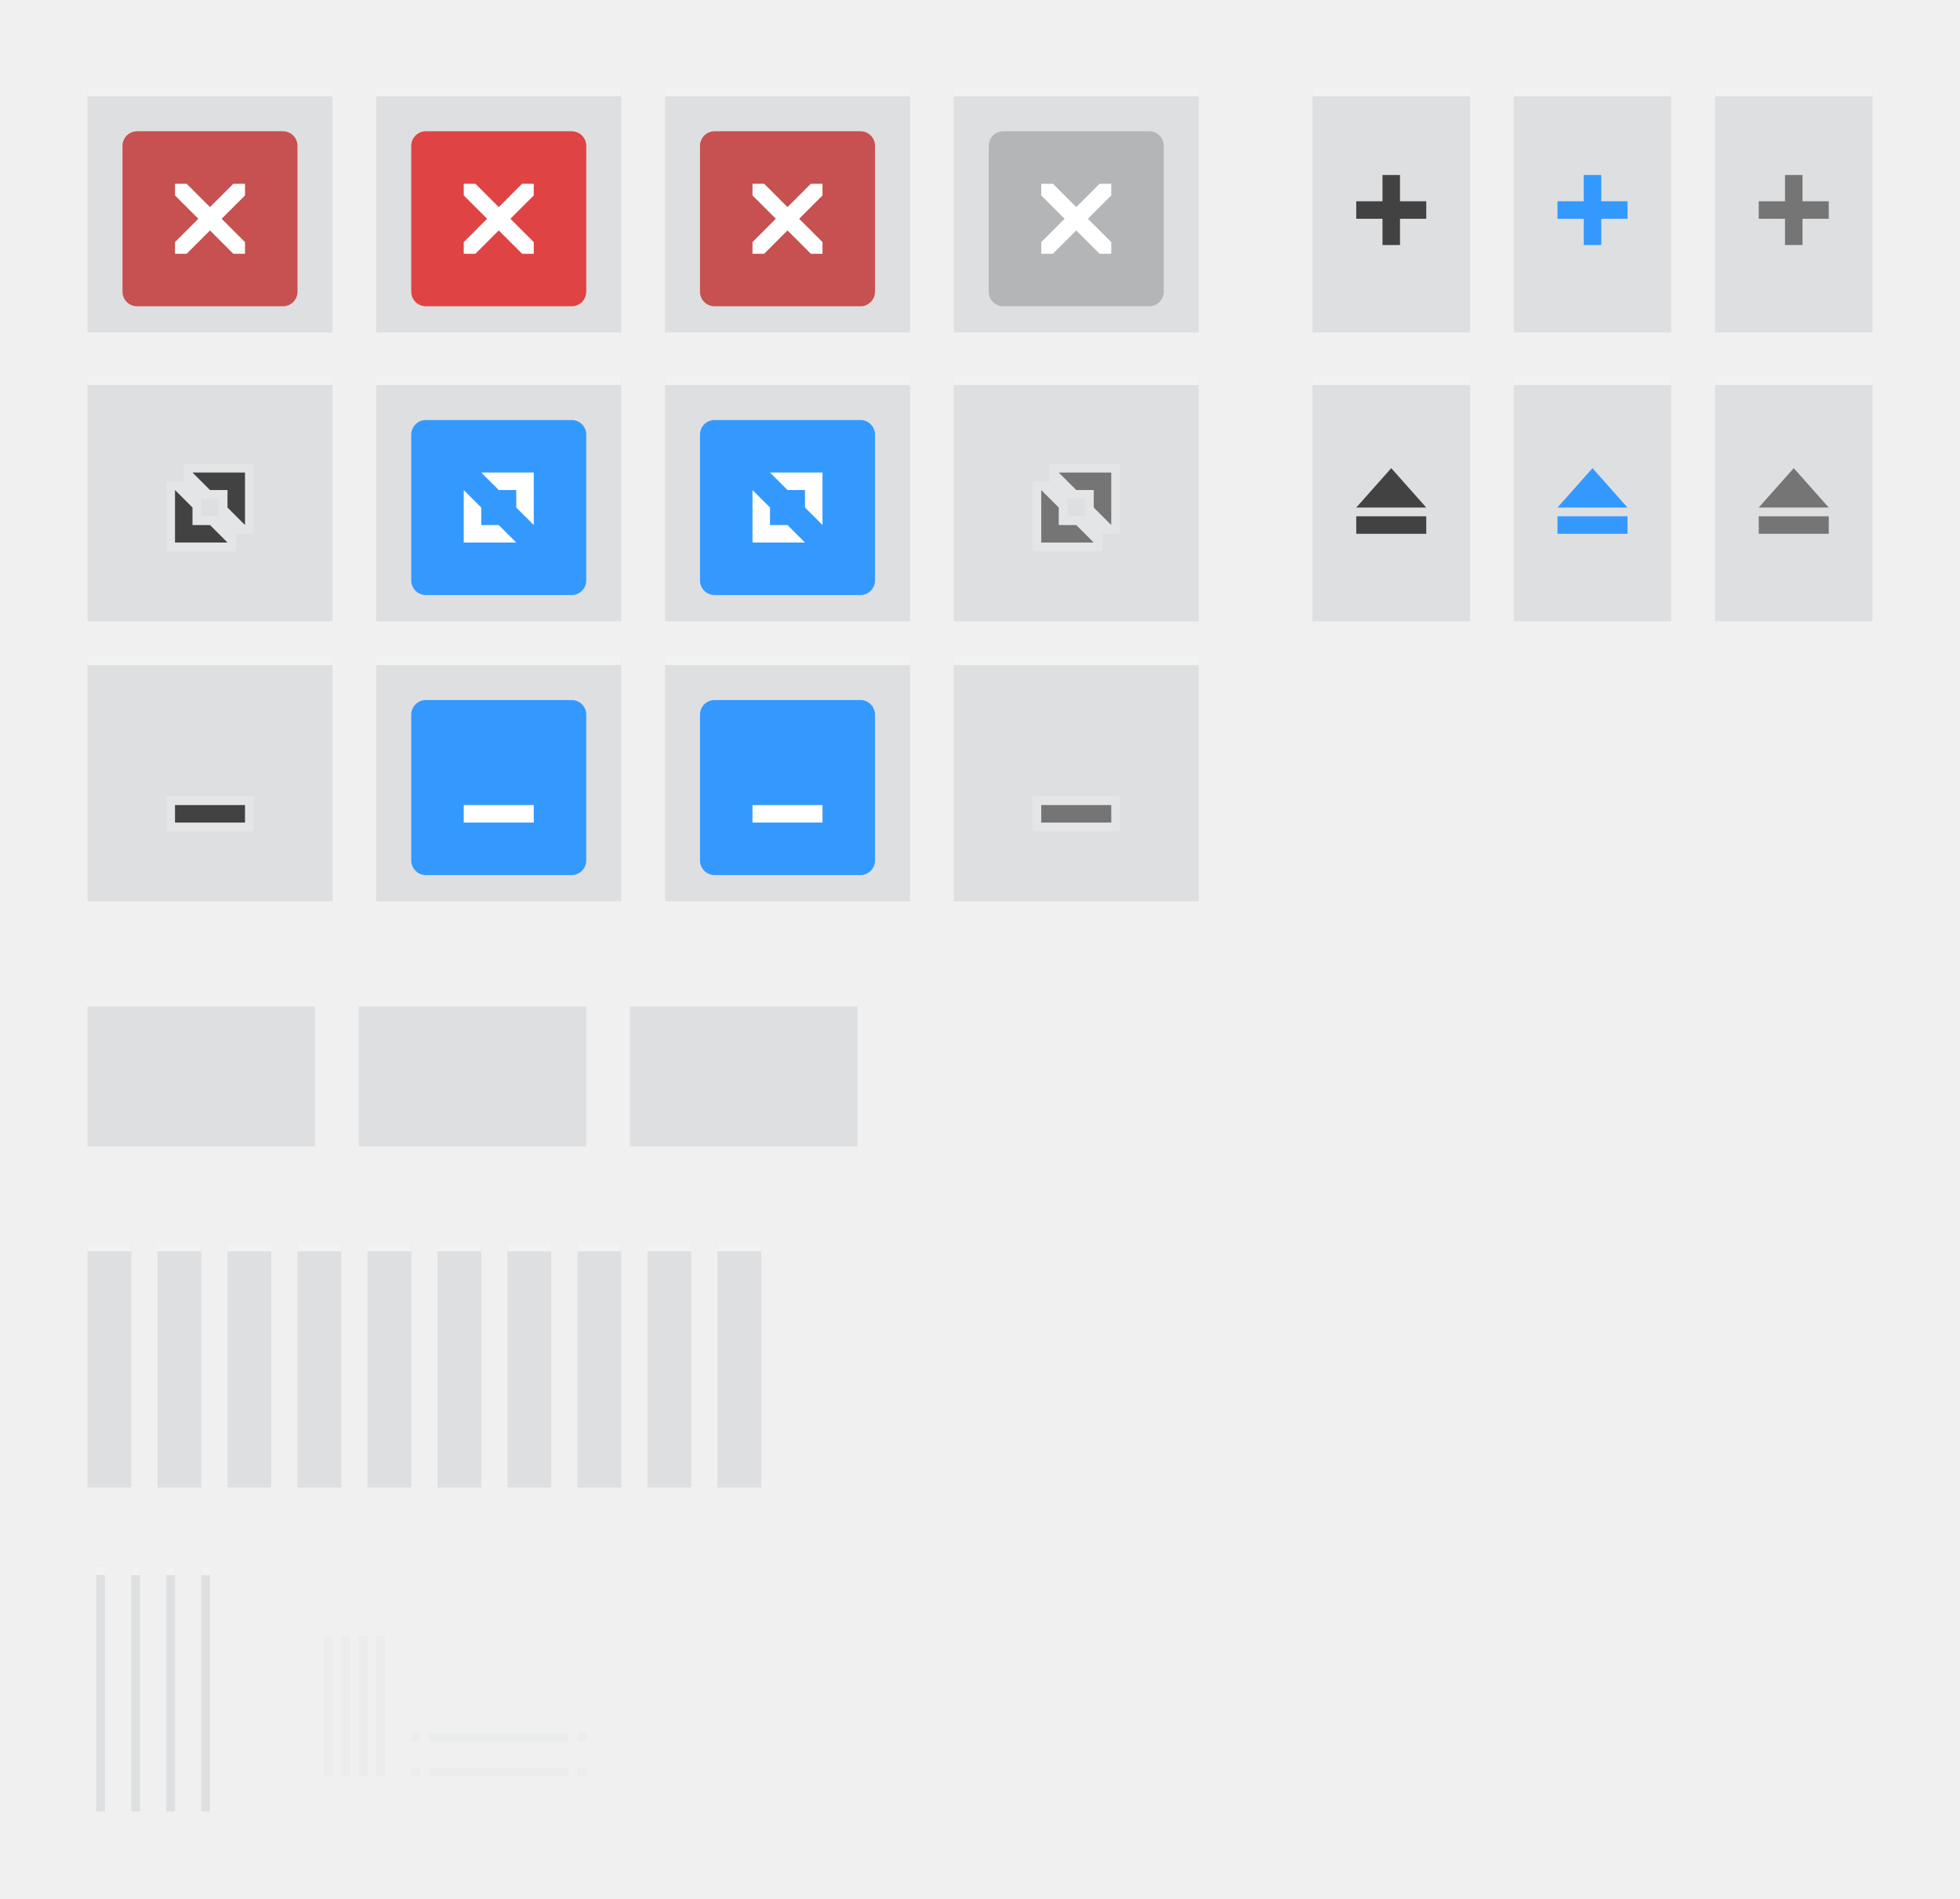
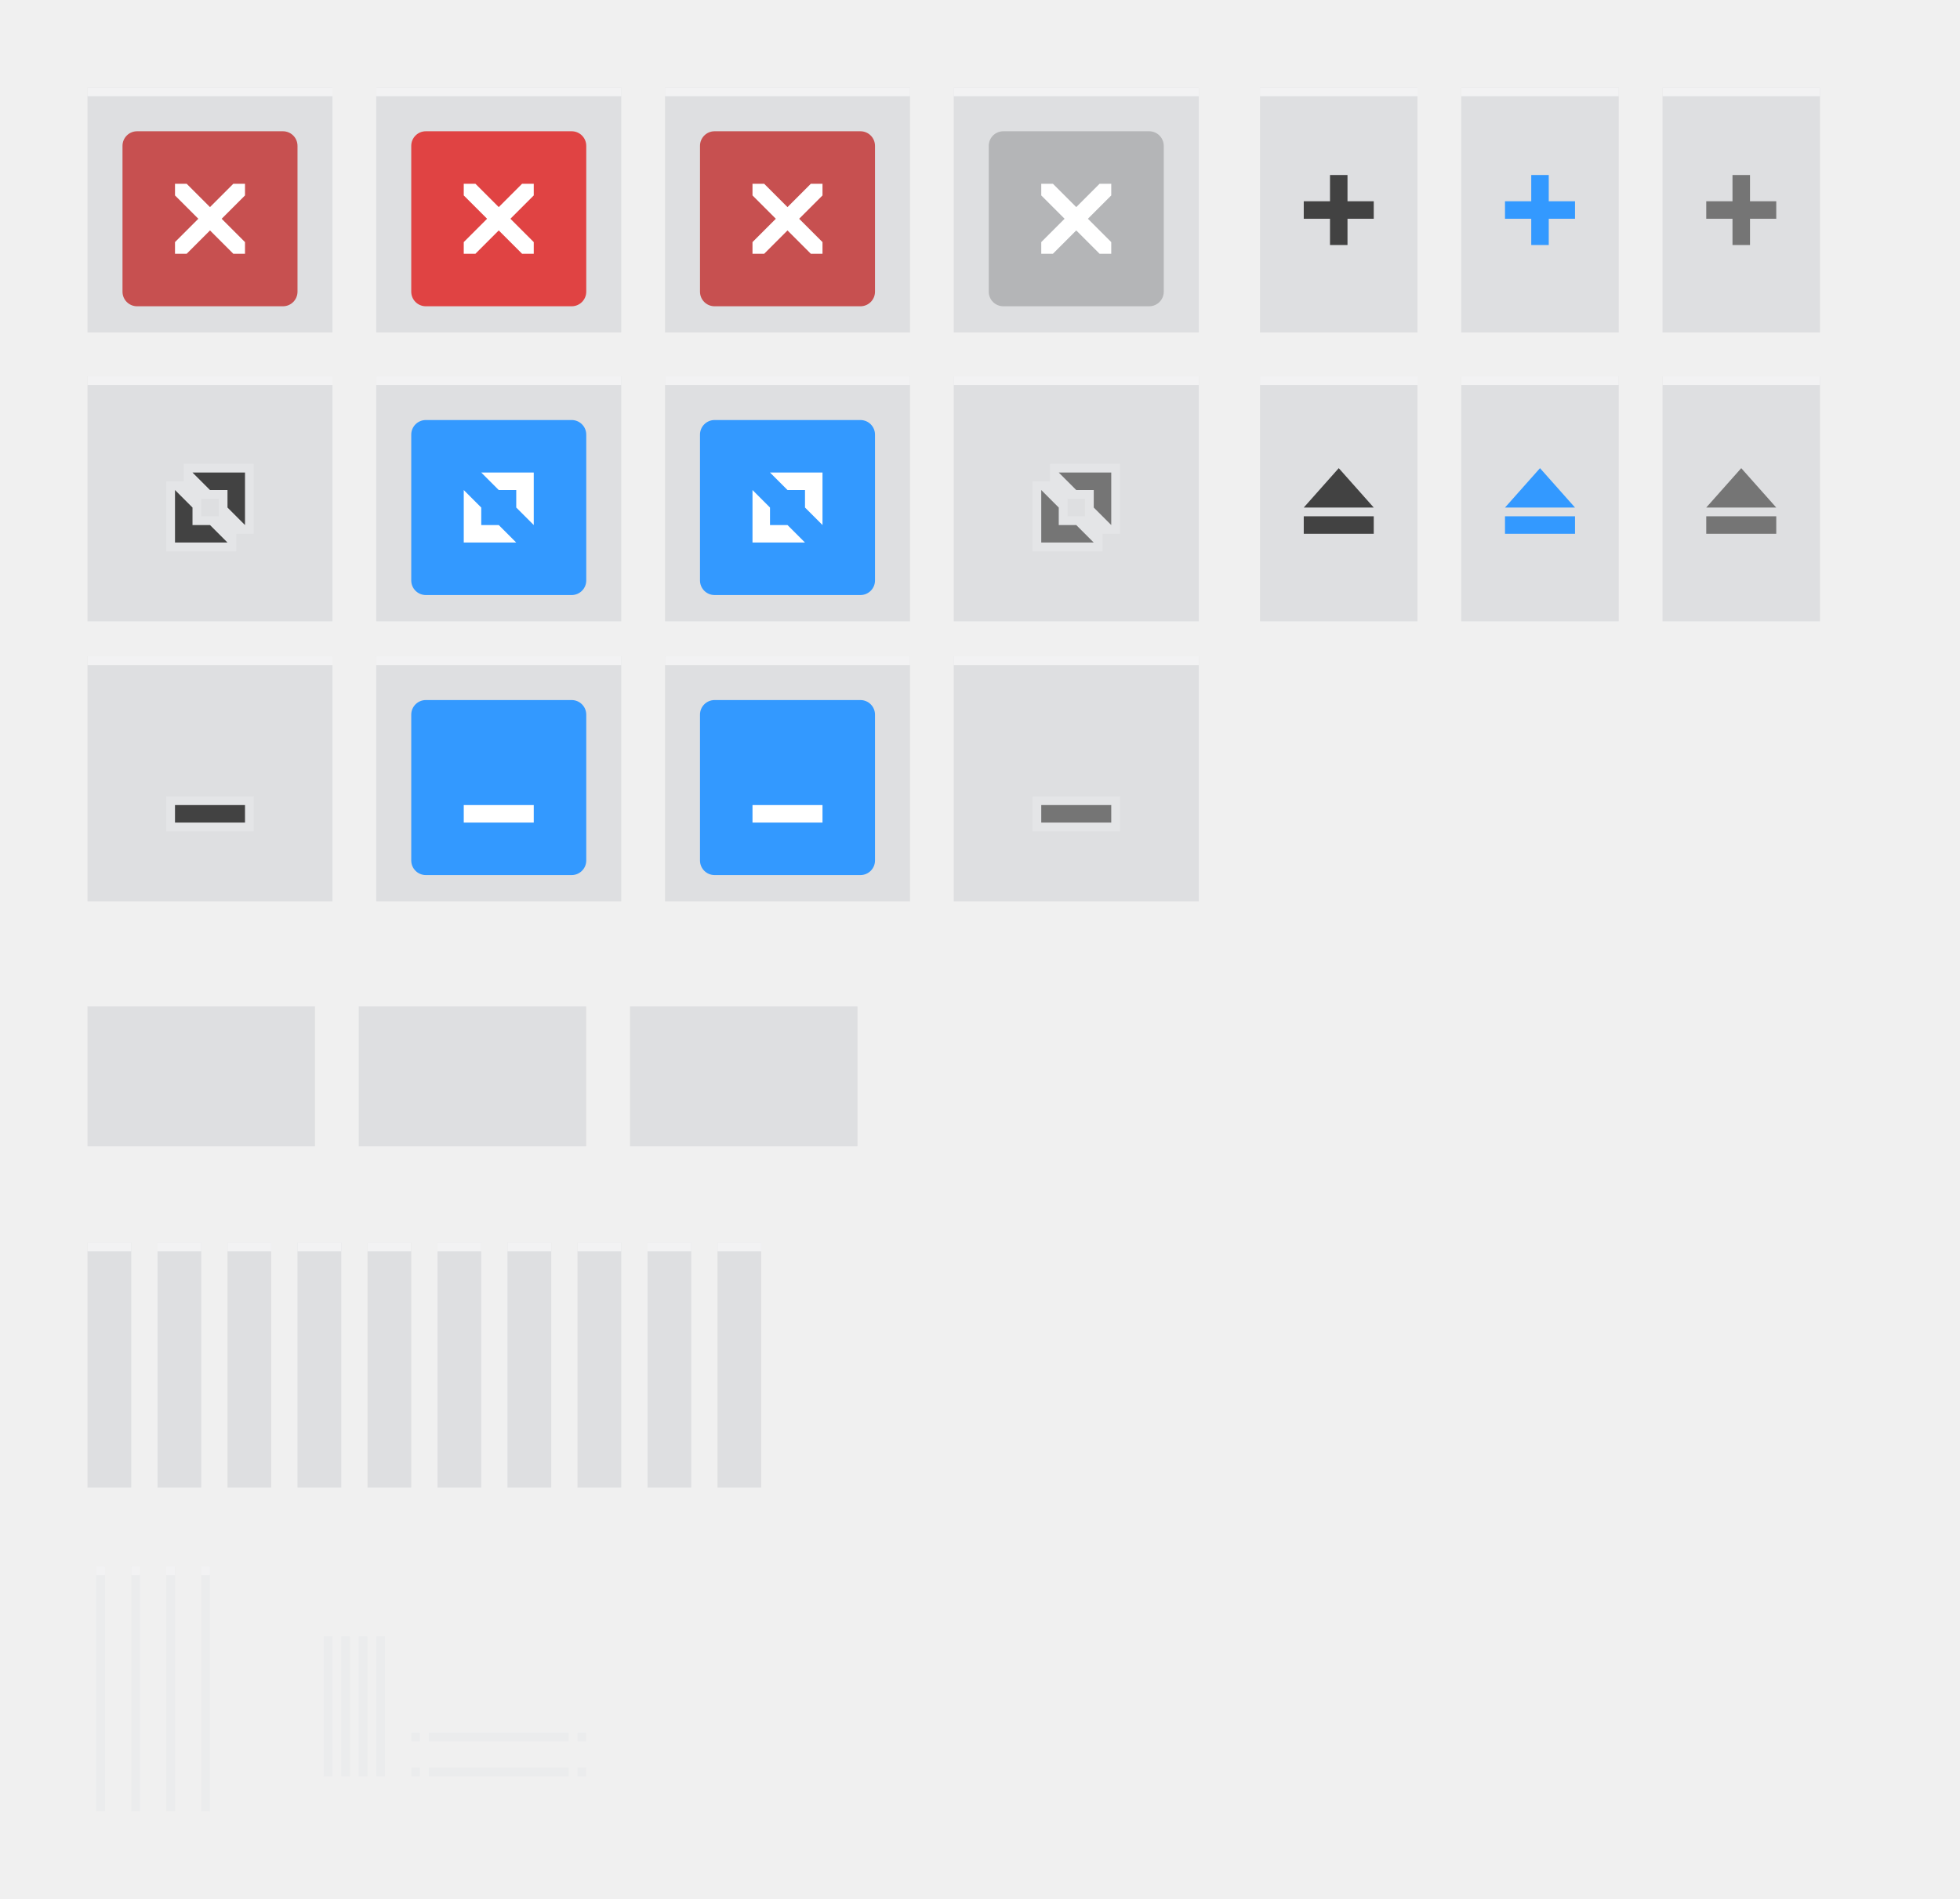
<svg xmlns="http://www.w3.org/2000/svg" xmlns:ns1="http://www.openswatchbook.org/uri/2009/osb" xmlns:xlink="http://www.w3.org/1999/xlink" width="224" height="217" viewBox="0 0 224 217" id="svg2" version="1.1">
  <defs id="defs4">
    <linearGradient id="selected_bg_color" ns1:paint="solid">
      <stop style="stop-color:#5294e2;stop-opacity:1;" offset="0" id="stop4407" />
    </linearGradient>
    <linearGradient id="selected_fg_color" ns1:paint="solid">
      <stop style="stop-color:#ffffffgit;stop-opacity:1;" offset="0" id="stop4402" />
    </linearGradient>
  </defs>
  <g id="layer1" transform="translate(5,-547.3622)">
    <rect style="opacity:1;fill:#dedfe1;fill-opacity:1;stroke:none;stroke-width:1;stroke-linecap:butt;stroke-linejoin:round;stroke-miterlimit:4;stroke-dasharray:none;stroke-dashoffset:0;stroke-opacity:1" id="menu-active" width="26" height="16" x="5" y="662.362" />
-     <g id="stick-active">
+     <g id="stick-active" transform="translate(-6,-2.1217188e-5)">
      <g id="g7303" transform="matrix(0.6428571,0,0,1,160.4286,-171)">
        <rect style="opacity:1;fill:#dedfe1;fill-opacity:1;stroke:none;stroke-width:1;stroke-linecap:butt;stroke-linejoin:round;stroke-miterlimit:4;stroke-dasharray:none;stroke-dashoffset:0;stroke-opacity:1" id="rect7299" width="28" height="28" x="-24" y="728.362" />
        <rect style="opacity:1;fill:#f2f2f3;fill-opacity:1;stroke:none;stroke-width:1;stroke-linecap:butt;stroke-linejoin:round;stroke-miterlimit:4;stroke-dasharray:none;stroke-dashoffset:0;stroke-opacity:1" id="rect7301" width="28" height="1" x="-24" y="728.362" />
      </g>
      <g style="fill:#424242;fill-opacity:1" transform="translate(2,2.999989)" id="g5140">
        <rect style="opacity:1;fill:#424242;fill-opacity:1;stroke:none;stroke-width:1;stroke-linecap:butt;stroke-linejoin:round;stroke-miterlimit:4;stroke-dasharray:none;stroke-dashoffset:0;stroke-opacity:1" id="rect5123" width="2" height="8" x="151" y="564.362" />
        <rect style="opacity:1;fill:#424242;fill-opacity:1;stroke:none;stroke-width:1;stroke-linecap:butt;stroke-linejoin:round;stroke-miterlimit:4;stroke-dasharray:none;stroke-dashoffset:0;stroke-opacity:1" id="rect5123-1" width="2" height="8" x="567.362" y="-156" transform="rotate(90)" />
      </g>
    </g>
-     <g id="stick-pressed">
+     <g id="stick-pressed" transform="translate(-6,-2.1217188e-5)">
      <g transform="matrix(0.6428571,0,0,1,183.4286,-171)" id="g7346">
        <rect y="728.362" x="-24" height="28" width="28" id="rect7342" style="opacity:1;fill:#dedfe1;fill-opacity:1;stroke:none;stroke-width:1;stroke-linecap:butt;stroke-linejoin:round;stroke-miterlimit:4;stroke-dasharray:none;stroke-dashoffset:0;stroke-opacity:1" />
        <rect y="728.362" x="-24" height="1" width="28" id="rect7344" style="opacity:1;fill:#f2f2f3;fill-opacity:1;stroke:none;stroke-width:1;stroke-linecap:butt;stroke-linejoin:round;stroke-miterlimit:4;stroke-dasharray:none;stroke-dashoffset:0;stroke-opacity:1" />
      </g>
      <g style="fill:#3399ff;fill-opacity:1" transform="translate(25,2.999981)" id="g5140-7">
        <rect style="opacity:1;fill:#3399ff;fill-opacity:1;stroke:none;stroke-width:1;stroke-linecap:butt;stroke-linejoin:round;stroke-miterlimit:4;stroke-dasharray:none;stroke-dashoffset:0;stroke-opacity:1" id="rect5123-7" width="2" height="8" x="151" y="564.362" />
        <rect style="opacity:1;fill:#3399ff;fill-opacity:1;stroke:none;stroke-width:1;stroke-linecap:butt;stroke-linejoin:round;stroke-miterlimit:4;stroke-dasharray:none;stroke-dashoffset:0;stroke-opacity:1" id="rect5123-1-1" width="2" height="8" x="567.362" y="-156" transform="rotate(90)" />
      </g>
    </g>
-     <g id="stick-inactive">
+     <g id="stick-inactive" transform="translate(-6,-2.1217188e-5)">
      <g transform="matrix(0.6428571,0,0,1,206.4286,-171)" id="g7352">
        <rect y="728.362" x="-24" height="28" width="28" id="rect7348" style="opacity:1;fill:#dedfe1;fill-opacity:1;stroke:none;stroke-width:1;stroke-linecap:butt;stroke-linejoin:round;stroke-miterlimit:4;stroke-dasharray:none;stroke-dashoffset:0;stroke-opacity:1" />
        <rect y="728.362" x="-24" height="1" width="28" id="rect7350" style="opacity:1;fill:#f2f2f3;fill-opacity:1;stroke:none;stroke-width:1;stroke-linecap:butt;stroke-linejoin:round;stroke-miterlimit:4;stroke-dasharray:none;stroke-dashoffset:0;stroke-opacity:1" />
      </g>
      <g style="fill:#757575;fill-opacity:1" transform="translate(48,2.999981)" id="g5140-1">
        <rect style="opacity:1;fill:#757575;fill-opacity:1;stroke:none;stroke-width:1;stroke-linecap:butt;stroke-linejoin:round;stroke-miterlimit:4;stroke-dasharray:none;stroke-dashoffset:0;stroke-opacity:1" id="rect5123-5" width="2" height="8" x="151" y="564.362" />
        <rect style="opacity:1;fill:#757575;fill-opacity:1;stroke:none;stroke-width:1;stroke-linecap:butt;stroke-linejoin:round;stroke-miterlimit:4;stroke-dasharray:none;stroke-dashoffset:0;stroke-opacity:1" id="rect5123-1-9" width="2" height="8" x="567.362" y="-156" transform="rotate(90)" />
      </g>
    </g>
-     <g id="shade-active">
+     <g id="shade-active" transform="translate(-6,-2.1217188e-5)">
      <g id="g7454" transform="matrix(0.6428571,0,0,1,160.4286,-138)">
        <rect style="opacity:1;fill:#dedfe1;fill-opacity:1;stroke:none;stroke-width:1;stroke-linecap:butt;stroke-linejoin:round;stroke-miterlimit:4;stroke-dasharray:none;stroke-dashoffset:0;stroke-opacity:1" id="rect7450" width="28" height="28" x="-24" y="728.362" />
        <rect style="opacity:1;fill:#f2f2f3;fill-opacity:1;stroke:none;stroke-width:1;stroke-linecap:butt;stroke-linejoin:round;stroke-miterlimit:4;stroke-dasharray:none;stroke-dashoffset:0;stroke-opacity:1" id="rect7452" width="28" height="1" x="-24" y="728.362" />
      </g>
      <g style="fill:#424242;fill-opacity:1" transform="translate(-4.68e-6,-1.000023)" id="g5193">
        <rect transform="rotate(90)" y="-158" x="607.362" height="8" width="2" id="rect5123-1-7" style="opacity:1;fill:#424242;fill-opacity:1;stroke:none;stroke-width:1;stroke-linecap:butt;stroke-linejoin:round;stroke-miterlimit:4;stroke-dasharray:none;stroke-dashoffset:0;stroke-opacity:1" />
        <path style="opacity:1;fill:#424242;fill-opacity:1;stroke:none;stroke-width:1;stroke-linecap:butt;stroke-linejoin:round;stroke-miterlimit:4;stroke-dasharray:none;stroke-dashoffset:0;stroke-opacity:1" d="m 154,601.862 4,4.5 h -8 z" id="rect5190" />
      </g>
    </g>
-     <g id="shade-pressed">
+     <g id="shade-pressed" transform="translate(-6,-2.1217188e-5)">
      <g transform="matrix(0.6428571,0,0,1,183.4286,-138)" id="g7474">
        <rect y="728.362" x="-24" height="28" width="28" id="rect7470" style="opacity:1;fill:#dedfe1;fill-opacity:1;stroke:none;stroke-width:1;stroke-linecap:butt;stroke-linejoin:round;stroke-miterlimit:4;stroke-dasharray:none;stroke-dashoffset:0;stroke-opacity:1" />
        <rect y="728.362" x="-24" height="1" width="28" id="rect7472" style="opacity:1;fill:#f2f2f3;fill-opacity:1;stroke:none;stroke-width:1;stroke-linecap:butt;stroke-linejoin:round;stroke-miterlimit:4;stroke-dasharray:none;stroke-dashoffset:0;stroke-opacity:1" />
      </g>
      <g style="fill:#3399ff;fill-opacity:1" transform="translate(23,-1.000023)" id="g5193-7">
        <rect transform="rotate(90)" y="-158" x="607.362" height="8" width="2" id="rect5123-1-7-6" style="opacity:1;fill:#3399ff;fill-opacity:1;stroke:none;stroke-width:1;stroke-linecap:butt;stroke-linejoin:round;stroke-miterlimit:4;stroke-dasharray:none;stroke-dashoffset:0;stroke-opacity:1" />
        <path style="opacity:1;fill:#3399ff;fill-opacity:1;stroke:none;stroke-width:1;stroke-linecap:butt;stroke-linejoin:round;stroke-miterlimit:4;stroke-dasharray:none;stroke-dashoffset:0;stroke-opacity:1" d="m 154,601.862 4,4.5 h -8 z" id="rect5190-7" />
      </g>
    </g>
-     <g id="shade-inactive">
+     <g id="shade-inactive" transform="translate(-6,-2.1217188e-5)">
      <g transform="matrix(0.6428571,0,0,1,206.4286,-138)" id="g7480">
        <rect y="728.362" x="-24" height="28" width="28" id="rect7476" style="opacity:1;fill:#dedfe1;fill-opacity:1;stroke:none;stroke-width:1;stroke-linecap:butt;stroke-linejoin:round;stroke-miterlimit:4;stroke-dasharray:none;stroke-dashoffset:0;stroke-opacity:1" />
        <rect y="728.362" x="-24" height="1" width="28" id="rect7478" style="opacity:1;fill:#f2f2f3;fill-opacity:1;stroke:none;stroke-width:1;stroke-linecap:butt;stroke-linejoin:round;stroke-miterlimit:4;stroke-dasharray:none;stroke-dashoffset:0;stroke-opacity:1" />
      </g>
      <g style="fill:#757575;fill-opacity:1" transform="translate(46,-1.000023)" id="g5193-3">
        <rect transform="rotate(90)" y="-158" x="607.362" height="8" width="2" id="rect5123-1-7-65" style="opacity:1;fill:#757575;fill-opacity:1;stroke:none;stroke-width:1;stroke-linecap:butt;stroke-linejoin:round;stroke-miterlimit:4;stroke-dasharray:none;stroke-dashoffset:0;stroke-opacity:1" />
        <path style="opacity:1;fill:#757575;fill-opacity:1;stroke:none;stroke-width:1;stroke-linecap:butt;stroke-linejoin:round;stroke-miterlimit:4;stroke-dasharray:none;stroke-dashoffset:0;stroke-opacity:1" d="m 154,601.862 4,4.5 h -8 z" id="rect5190-6" />
      </g>
    </g>
    <use x="0" y="0" xlink:href="#menu-active" id="menu-inactive" transform="translate(62,-2.2617187e-5)" width="100%" height="100%" />
    <use x="0" y="0" xlink:href="#menu-active" id="menu-pressed" transform="translate(31,-2.2617187e-5)" width="100%" height="100%" />
    <rect style="opacity:1;fill:#ebeced;fill-opacity:1;stroke:none;stroke-width:1;stroke-linecap:butt;stroke-linejoin:round;stroke-miterlimit:4;stroke-dasharray:none;stroke-dashoffset:0;stroke-opacity:1" id="right-active" width="1" height="16" x="-37" y="734.362" transform="scale(-1,1)" />
    <rect style="opacity:1;fill:#ebeced;fill-opacity:1;stroke:none;stroke-width:1;stroke-linecap:butt;stroke-linejoin:round;stroke-miterlimit:4;stroke-dasharray:none;stroke-dashoffset:0;stroke-opacity:1" id="right-inactive" width="1" height="16" x="-39" y="734.362" transform="scale(-1,1)" />
    <rect style="opacity:1;fill:#ebeced;fill-opacity:1;stroke:none;stroke-width:0.577;stroke-linecap:butt;stroke-linejoin:round;stroke-miterlimit:4;stroke-dasharray:none;stroke-dashoffset:0;stroke-opacity:1" id="bottom-inactive" width="1" height="16" x="-750.362" y="-60" transform="matrix(0,-1,-1,0,0,0)" />
    <rect style="opacity:1;fill:#ebeced;fill-opacity:1;stroke:none;stroke-width:1;stroke-linecap:butt;stroke-linejoin:round;stroke-miterlimit:4;stroke-dasharray:none;stroke-dashoffset:0;stroke-opacity:1" id="left-active" width="1" height="16" x="-33" y="734.362" transform="scale(-1,1)" />
    <rect style="opacity:1;fill:#ebeced;fill-opacity:1;stroke:none;stroke-width:1;stroke-linecap:butt;stroke-linejoin:round;stroke-miterlimit:4;stroke-dasharray:none;stroke-dashoffset:0;stroke-opacity:1" id="left-inactive" width="1" height="16" x="-35" y="734.362" transform="scale(-1,1)" />
    <rect style="opacity:1;fill:#ebeced;fill-opacity:1;stroke:none;stroke-width:0.577;stroke-linecap:butt;stroke-linejoin:round;stroke-miterlimit:4;stroke-dasharray:none;stroke-dashoffset:0;stroke-opacity:1" id="bottom-active" width="1" height="16" x="-746.362" y="-60" transform="matrix(0,-1,-1,0,0,0)" />
    <g id="close-prelight">
      <rect style="opacity:1;fill:#dedfe1;fill-opacity:1;stroke:none;stroke-width:1;stroke-linecap:butt;stroke-linejoin:round;stroke-miterlimit:4;stroke-dasharray:none;stroke-dashoffset:0;stroke-opacity:1" id="rect6780" width="28" height="28" x="38" y="557.362" />
      <rect style="opacity:1;fill:#f2f2f3;fill-opacity:1;stroke:none;stroke-width:1;stroke-linecap:butt;stroke-linejoin:round;stroke-miterlimit:4;stroke-dasharray:none;stroke-dashoffset:0;stroke-opacity:1" id="rect6782" width="28" height="1" x="38" y="557.362" />
      <g id="titlebutton-close-hover-3" transform="translate(-150,-230)">
        <rect style="opacity:1;fill:#e04343;fill-opacity:1;stroke:none;stroke-width:1;stroke-miterlimit:4;stroke-dasharray:none;stroke-dashoffset:0;stroke-opacity:1" id="rect5292" width="20" height="20" x="192" y="792.362" ry="1.667" />
        <path style="fill:#ffffff;fill-opacity:1;stroke:none" d="m 198,798.362 v 1.333 l 2.667,2.667 L 198,805.029 v 1.333 h 1.333 L 202,803.695 l 2.667,2.667 H 206 v -1.333 L 203.333,802.362 206,799.695 v -1.333 h -1.333 L 202,801.029 l -2.667,-2.667 z" id="path6145" />
      </g>
    </g>
    <g id="close-active">
      <rect y="557.362" x="5" height="28" width="28" id="rect4138" style="opacity:1;fill:#dedfe1;fill-opacity:1;stroke:none;stroke-width:1;stroke-linecap:butt;stroke-linejoin:round;stroke-miterlimit:4;stroke-dasharray:none;stroke-dashoffset:0;stroke-opacity:1" />
      <rect y="557.362" x="5" height="1" width="28" id="rect4204" style="opacity:1;fill:#f2f2f3;fill-opacity:1;stroke:none;stroke-width:1;stroke-linecap:butt;stroke-linejoin:round;stroke-miterlimit:4;stroke-dasharray:none;stroke-dashoffset:0;stroke-opacity:1" />
      <g id="titlebutton-close-7" transform="translate(-183,-197.9999)">
        <rect ry="1.667" y="760.362" x="192" height="20" width="20" id="rect7456" style="opacity:1;fill:#c75050;fill-opacity:1;stroke:none;stroke-width:1;stroke-miterlimit:4;stroke-dasharray:none;stroke-dashoffset:0;stroke-opacity:1" />
        <path id="path7458" d="m 198,766.362 v 1.333 l 2.667,2.667 L 198,773.029 v 1.333 h 1.333 L 202,771.695 l 2.667,2.667 H 206 v -1.333 L 203.333,770.362 206,767.695 v -1.333 h -1.333 L 202,769.029 l -2.667,-2.667 z" style="fill:#ffffff;fill-opacity:1;stroke:none" />
      </g>
    </g>
    <g id="close-pressed" transform="translate(66)">
      <rect style="opacity:1;fill:#dedfe1;fill-opacity:1;stroke:none;stroke-width:1;stroke-linecap:butt;stroke-linejoin:round;stroke-miterlimit:4;stroke-dasharray:none;stroke-dashoffset:0;stroke-opacity:1" id="rect6799" width="28" height="28" x="5" y="557.362" />
      <rect style="opacity:1;fill:#f2f2f3;fill-opacity:1;stroke:none;stroke-width:1;stroke-linecap:butt;stroke-linejoin:round;stroke-miterlimit:4;stroke-dasharray:none;stroke-dashoffset:0;stroke-opacity:1" id="rect6801" width="28" height="1" x="5" y="557.362" />
      <g transform="translate(-183,-197.9999)" id="g6807">
        <rect style="opacity:1;fill:#c75050;fill-opacity:1;stroke:none;stroke-width:1;stroke-miterlimit:4;stroke-dasharray:none;stroke-dashoffset:0;stroke-opacity:1" id="rect6803" width="20" height="20" x="192" y="760.362" ry="1.667" />
        <path style="fill:#ffffff;fill-opacity:1;stroke:none" d="m 198,766.362 v 1.333 l 2.667,2.667 L 198,773.029 v 1.333 h 1.333 L 202,771.695 l 2.667,2.667 H 206 v -1.333 L 203.333,770.362 206,767.695 v -1.333 h -1.333 L 202,769.029 l -2.667,-2.667 z" id="path6805" />
      </g>
    </g>
    <g id="close-inactive">
      <rect y="557.362" x="104" height="28" width="28" id="rect6818" style="opacity:1;fill:#dedfe1;fill-opacity:1;stroke:none;stroke-width:1;stroke-linecap:butt;stroke-linejoin:round;stroke-miterlimit:4;stroke-dasharray:none;stroke-dashoffset:0;stroke-opacity:1" />
      <rect y="557.362" x="104" height="1" width="28" id="rect6820" style="opacity:1;fill:#f2f2f3;fill-opacity:1;stroke:none;stroke-width:1;stroke-linecap:butt;stroke-linejoin:round;stroke-miterlimit:4;stroke-dasharray:none;stroke-dashoffset:0;stroke-opacity:1" />
      <g id="titlebutton-close-backdrop-6" transform="translate(-164.0001,-198)">
        <rect style="opacity:1;fill:#000000;fill-opacity:0.188;stroke:none;stroke-width:1;stroke-miterlimit:4;stroke-dasharray:none;stroke-dashoffset:0;stroke-opacity:1" id="rect7134" width="20" height="20" x="272" y="760.362" ry="1.667" />
        <path style="fill:#ffffff;fill-opacity:1;stroke:none" d="m 278,766.362 v 1.333 l 2.667,2.667 -2.667,2.667 v 1.333 h 1.333 l 2.667,-2.667 2.667,2.667 h 1.333 v -1.333 l -2.667,-2.667 2.667,-2.667 v -1.333 h -1.333 l -2.667,2.667 -2.667,-2.667 z" id="path6167" />
      </g>
    </g>
    <g id="maximize-active">
      <rect style="opacity:1;fill:#dedfe1;fill-opacity:1;stroke:none;stroke-width:1;stroke-linecap:butt;stroke-linejoin:round;stroke-miterlimit:4;stroke-dasharray:none;stroke-dashoffset:0;stroke-opacity:1" id="rect6842" width="28" height="28" x="5" y="590.362" />
      <rect style="opacity:1;fill:#f2f2f3;fill-opacity:1;stroke:none;stroke-width:1;stroke-linecap:butt;stroke-linejoin:round;stroke-miterlimit:4;stroke-dasharray:none;stroke-dashoffset:0;stroke-opacity:1" id="rect6844" width="28" height="1" x="5" y="590.362" />
      <g id="titlebutton-maximize" transform="translate(-159,-164.9999)">
        <rect style="opacity:1;fill:#3399ff;fill-opacity:0;stroke:none;stroke-width:1;stroke-miterlimit:4;stroke-dasharray:none;stroke-dashoffset:0;stroke-opacity:1" id="rect7132" width="20" height="20" x="168" y="760.362" ry="1.667" />
        <path style="fill:#ffffff;fill-opacity:0.196;fill-rule:evenodd;stroke:none;stroke-width:1px;stroke-linecap:butt;stroke-linejoin:miter;stroke-opacity:1" d="m 175,765.362 v 2 h -2 v 8 h 8 v -2 H 183 v -8 z m 2,4 h 2 v 2 h -2 z" id="path6131" />
        <path style="fill:#424242;fill-opacity:1;fill-rule:evenodd;stroke:none;stroke-width:1px;stroke-linecap:butt;stroke-linejoin:miter;stroke-opacity:1" d="m 176,766.362 2,2 h 2 v 2 l 2,2 v -6 z m -2,2 v 6 h 6 l -2,-2 h -2 v -2 z" id="path5239" />
      </g>
    </g>
    <g id="maximize-inactive">
      <rect y="590.362" x="104" height="28" width="28" id="rect6867" style="opacity:1;fill:#dedfe1;fill-opacity:1;stroke:none;stroke-width:1;stroke-linecap:butt;stroke-linejoin:round;stroke-miterlimit:4;stroke-dasharray:none;stroke-dashoffset:0;stroke-opacity:1" />
      <rect y="590.362" x="104" height="1" width="28" id="rect6869" style="opacity:1;fill:#f2f2f3;fill-opacity:1;stroke:none;stroke-width:1;stroke-linecap:butt;stroke-linejoin:round;stroke-miterlimit:4;stroke-dasharray:none;stroke-dashoffset:0;stroke-opacity:1" />
      <g transform="translate(-140,-165)" id="g6877">
        <path style="fill:#ffffff;fill-opacity:0.196;fill-rule:evenodd;stroke:none;stroke-width:1px;stroke-linecap:butt;stroke-linejoin:miter;stroke-opacity:1" d="m 255,765.362 v 2 h -2 v 8 h 8 v -2 h 2 v -8 z m 2,4 h 2 v 2 h -2 z" id="path6871" />
        <path style="fill:#757575;fill-opacity:1;fill-rule:evenodd;stroke:none;stroke-width:1px;stroke-linecap:butt;stroke-linejoin:miter;stroke-opacity:1" d="m 256,766.362 2,2 h 2 v 2 l 2,2 v -6 z m -2,2 v 6 h 6 l -2,-2 h -2 v -2 z" id="path6873" />
        <rect style="opacity:1;fill:#3399ff;fill-opacity:0;stroke:none;stroke-width:1;stroke-miterlimit:4;stroke-dasharray:none;stroke-dashoffset:0;stroke-opacity:1" id="rect6875" width="20" height="20" x="248" y="760.362" ry="1.667" />
      </g>
    </g>
    <g id="maximize-prelight">
      <rect y="590.362" x="38" height="28" width="28" id="rect6909" style="opacity:1;fill:#dedfe1;fill-opacity:1;stroke:none;stroke-width:1;stroke-linecap:butt;stroke-linejoin:round;stroke-miterlimit:4;stroke-dasharray:none;stroke-dashoffset:0;stroke-opacity:1" />
      <rect y="590.362" x="38" height="1" width="28" id="rect6911" style="opacity:1;fill:#f2f2f3;fill-opacity:1;stroke:none;stroke-width:1;stroke-linecap:butt;stroke-linejoin:round;stroke-miterlimit:4;stroke-dasharray:none;stroke-dashoffset:0;stroke-opacity:1" />
      <g id="titlebutton-maximize-hover" transform="translate(-126,-196.9999)">
        <rect ry="1.667" y="792.362" x="168" height="20" width="20" id="rect6161" style="opacity:1;fill:#3399ff;fill-opacity:1;stroke:none;stroke-width:1;stroke-miterlimit:4;stroke-dasharray:none;stroke-dashoffset:0;stroke-opacity:1" />
        <path id="path6153" d="m 176,798.362 2,2 h 2 v 2 l 2,2 v -6 z m -2,2 v 6 h 6 l -2,-2 h -2 v -2 z" style="fill:#ffffff;fill-opacity:1;fill-rule:evenodd;stroke:none;stroke-width:1px;stroke-linecap:butt;stroke-linejoin:miter;stroke-opacity:1" />
      </g>
    </g>
    <g id="maximize-pressed" transform="translate(33)">
      <rect style="opacity:1;fill:#dedfe1;fill-opacity:1;stroke:none;stroke-width:1;stroke-linecap:butt;stroke-linejoin:round;stroke-miterlimit:4;stroke-dasharray:none;stroke-dashoffset:0;stroke-opacity:1" id="rect6936" width="28" height="28" x="38" y="590.362" />
      <rect style="opacity:1;fill:#f2f2f3;fill-opacity:1;stroke:none;stroke-width:1;stroke-linecap:butt;stroke-linejoin:round;stroke-miterlimit:4;stroke-dasharray:none;stroke-dashoffset:0;stroke-opacity:1" id="rect6938" width="28" height="1" x="38" y="590.362" />
      <g transform="translate(-126,-196.9999)" id="g6944">
        <rect style="opacity:1;fill:#3399ff;fill-opacity:1;stroke:none;stroke-width:1;stroke-miterlimit:4;stroke-dasharray:none;stroke-dashoffset:0;stroke-opacity:1" id="rect6940" width="20" height="20" x="168" y="792.362" ry="1.667" />
        <path style="fill:#ffffff;fill-opacity:1;fill-rule:evenodd;stroke:none;stroke-width:1px;stroke-linecap:butt;stroke-linejoin:miter;stroke-opacity:1" d="m 176,798.362 2,2 h 2 v 2 l 2,2 v -6 z m -2,2 v 6 h 6 l -2,-2 h -2 v -2 z" id="path6942" />
      </g>
    </g>
    <g id="hide-active">
      <rect style="opacity:1;fill:#dedfe1;fill-opacity:1;stroke:none;stroke-width:1;stroke-linecap:butt;stroke-linejoin:round;stroke-miterlimit:4;stroke-dasharray:none;stroke-dashoffset:0;stroke-opacity:1" id="rect6948" width="28" height="28" x="5" y="622.362" />
      <rect style="opacity:1;fill:#f2f2f3;fill-opacity:1;stroke:none;stroke-width:1;stroke-linecap:butt;stroke-linejoin:round;stroke-miterlimit:4;stroke-dasharray:none;stroke-dashoffset:0;stroke-opacity:1" id="rect6950" width="28" height="1" x="5" y="622.362" />
      <g id="titlebutton-minimize" transform="translate(-135,-133)">
        <rect ry="1.667" y="760.362" x="144" height="20" width="20" id="rect7130" style="opacity:1;fill:#3399ff;fill-opacity:0;stroke:none;stroke-width:1;stroke-miterlimit:4;stroke-dasharray:none;stroke-dashoffset:0;stroke-opacity:1" />
        <rect style="opacity:1;fill:#ffffff;fill-opacity:0.196;stroke:none;stroke-width:1;stroke-miterlimit:4;stroke-dasharray:none;stroke-dashoffset:0;stroke-opacity:1" id="rect4470" width="10" height="4" x="149" y="771.362" />
        <rect style="opacity:1;fill:#424242;fill-opacity:1;stroke:none;stroke-width:1;stroke-miterlimit:4;stroke-dasharray:none;stroke-dashoffset:0;stroke-opacity:1" id="rect4459" width="8" height="2" x="150" y="772.362" />
      </g>
    </g>
    <g id="hide-prelight">
      <rect style="opacity:1;fill:#dedfe1;fill-opacity:1;stroke:none;stroke-width:1;stroke-linecap:butt;stroke-linejoin:round;stroke-miterlimit:4;stroke-dasharray:none;stroke-dashoffset:0;stroke-opacity:1" id="rect6973" width="28" height="28" x="38" y="622.362" />
      <rect style="opacity:1;fill:#f2f2f3;fill-opacity:1;stroke:none;stroke-width:1;stroke-linecap:butt;stroke-linejoin:round;stroke-miterlimit:4;stroke-dasharray:none;stroke-dashoffset:0;stroke-opacity:1" id="rect6975" width="28" height="1" x="38" y="622.362" />
      <g id="titlebutton-minimize-hover" transform="translate(-102,-165)">
        <rect style="opacity:1;fill:#3399ff;fill-opacity:1;stroke:none;stroke-width:1;stroke-miterlimit:4;stroke-dasharray:none;stroke-dashoffset:0;stroke-opacity:1" id="rect6163" width="20" height="20" x="144" y="792.362" ry="1.667" />
        <rect y="804.362" x="150" height="2" width="8" id="rect6149" style="opacity:1;fill:#ffffff;fill-opacity:1;stroke:none;stroke-width:1;stroke-miterlimit:4;stroke-dasharray:none;stroke-dashoffset:0;stroke-opacity:1" />
      </g>
    </g>
    <g id="hide-pressed">
      <rect y="622.362" x="71" height="28" width="28" id="rect6985" style="opacity:1;fill:#dedfe1;fill-opacity:1;stroke:none;stroke-width:1;stroke-linecap:butt;stroke-linejoin:round;stroke-miterlimit:4;stroke-dasharray:none;stroke-dashoffset:0;stroke-opacity:1" />
      <rect y="622.362" x="71" height="1" width="28" id="rect6987" style="opacity:1;fill:#f2f2f3;fill-opacity:1;stroke:none;stroke-width:1;stroke-linecap:butt;stroke-linejoin:round;stroke-miterlimit:4;stroke-dasharray:none;stroke-dashoffset:0;stroke-opacity:1" />
      <g transform="translate(-69.00002,-165)" id="g7011">
        <rect ry="1.667" y="792.362" x="144" height="20" width="20" id="rect7007" style="opacity:1;fill:#3399ff;fill-opacity:1;stroke:none;stroke-width:1;stroke-miterlimit:4;stroke-dasharray:none;stroke-dashoffset:0;stroke-opacity:1" />
        <rect style="opacity:1;fill:#ffffff;fill-opacity:1;stroke:none;stroke-width:1;stroke-miterlimit:4;stroke-dasharray:none;stroke-dashoffset:0;stroke-opacity:1" id="rect7009" width="8" height="2" x="150" y="804.362" />
      </g>
    </g>
    <g id="hide-inactive">
      <rect style="opacity:1;fill:#dedfe1;fill-opacity:1;stroke:none;stroke-width:1;stroke-linecap:butt;stroke-linejoin:round;stroke-miterlimit:4;stroke-dasharray:none;stroke-dashoffset:0;stroke-opacity:1" id="rect7027" width="28" height="28" x="104" y="622.362" />
      <rect style="opacity:1;fill:#f2f2f3;fill-opacity:1;stroke:none;stroke-width:1;stroke-linecap:butt;stroke-linejoin:round;stroke-miterlimit:4;stroke-dasharray:none;stroke-dashoffset:0;stroke-opacity:1" id="rect7029" width="28" height="1" x="104" y="622.362" />
      <g id="titlebutton-minimize-backdrop" transform="translate(-116,-133)">
        <rect y="771.362" x="229" height="4" width="10" id="rect6169-4" style="opacity:1;fill:#ffffff;fill-opacity:0.196;stroke:none;stroke-width:1;stroke-miterlimit:4;stroke-dasharray:none;stroke-dashoffset:0;stroke-opacity:1" />
        <rect y="772.362" x="230" height="2" width="8" id="rect6171-3" style="opacity:1;fill:#757575;fill-opacity:1;stroke:none;stroke-width:1;stroke-miterlimit:4;stroke-dasharray:none;stroke-dashoffset:0;stroke-opacity:1" />
        <rect style="opacity:1;fill:#3399ff;fill-opacity:0;stroke:none;stroke-width:1;stroke-miterlimit:4;stroke-dasharray:none;stroke-dashoffset:0;stroke-opacity:1" id="rect7136" width="20" height="20" x="224" y="760.362" ry="1.667" />
      </g>
    </g>
    <rect style="opacity:1;fill:#ebeced;fill-opacity:1;stroke:none;stroke-width:1;stroke-miterlimit:4;stroke-dasharray:none;stroke-opacity:0.063" id="bottom-left-active" width="1" height="1" x="42" y="745.362" />
    <rect y="749.362" x="42" height="1" width="1" id="bottom-left-inactive" style="opacity:1;fill:#ebeced;fill-opacity:1;stroke:none;stroke-width:1;stroke-miterlimit:4;stroke-dasharray:none;stroke-opacity:0.063" />
    <rect y="745.362" x="61" height="1" width="1" id="bottom-right-active" style="opacity:1;fill:#ebeced;fill-opacity:1;stroke:none;stroke-width:1;stroke-miterlimit:4;stroke-dasharray:none;stroke-opacity:0.063" />
    <rect style="opacity:1;fill:#ebeced;fill-opacity:1;stroke:none;stroke-width:1;stroke-miterlimit:4;stroke-dasharray:none;stroke-opacity:0.063" id="bottom-right-inactive" width="1" height="1" x="61" y="749.362" />
-     <g id="top-left-active" transform="matrix(0.03571429,0,0,1,6.857143,-2)">
-       <rect style="opacity:1;fill:#dedfe1;fill-opacity:1;stroke:none;stroke-width:1;stroke-linecap:butt;stroke-linejoin:round;stroke-miterlimit:4;stroke-dasharray:none;stroke-dashoffset:0;stroke-opacity:1" id="rect6948-5" width="28" height="28" x="-24" y="728.362" />
-       <rect style="opacity:1;fill:#f2f2f3;fill-opacity:1;stroke:none;stroke-width:1;stroke-linecap:butt;stroke-linejoin:round;stroke-miterlimit:4;stroke-dasharray:none;stroke-dashoffset:0;stroke-opacity:1" id="rect6950-3" width="28" height="1" x="-24" y="728.362" />
-     </g>
-     <g transform="matrix(0.03571429,0,0,1,10.85714,-2)" id="top-left-inactive">
-       <rect y="728.362" x="-24" height="28" width="28" id="rect7135" style="opacity:1;fill:#dedfe1;fill-opacity:1;stroke:none;stroke-width:1;stroke-linecap:butt;stroke-linejoin:round;stroke-miterlimit:4;stroke-dasharray:none;stroke-dashoffset:0;stroke-opacity:1" />
-       <rect y="728.362" x="-24" height="1" width="28" id="rect7137" style="opacity:1;fill:#f2f2f3;fill-opacity:1;stroke:none;stroke-width:1;stroke-linecap:butt;stroke-linejoin:round;stroke-miterlimit:4;stroke-dasharray:none;stroke-dashoffset:0;stroke-opacity:1" />
-     </g>
-     <g transform="matrix(0.03571429,0,0,1,14.85714,-2)" id="top-right-active">
-       <rect y="728.362" x="-24" height="28" width="28" id="rect7141" style="opacity:1;fill:#dedfe1;fill-opacity:1;stroke:none;stroke-width:1;stroke-linecap:butt;stroke-linejoin:round;stroke-miterlimit:4;stroke-dasharray:none;stroke-dashoffset:0;stroke-opacity:1" />
-       <rect y="728.362" x="-24" height="1" width="28" id="rect7143" style="opacity:1;fill:#f2f2f3;fill-opacity:1;stroke:none;stroke-width:1;stroke-linecap:butt;stroke-linejoin:round;stroke-miterlimit:4;stroke-dasharray:none;stroke-dashoffset:0;stroke-opacity:1" />
-     </g>
-     <g id="top-right-inactive" transform="matrix(0.03571429,0,0,1,18.85714,-2)">
-       <rect style="opacity:1;fill:#dedfe1;fill-opacity:1;stroke:none;stroke-width:1;stroke-linecap:butt;stroke-linejoin:round;stroke-miterlimit:4;stroke-dasharray:none;stroke-dashoffset:0;stroke-opacity:1" id="rect7147" width="28" height="28" x="-24" y="728.362" />
-       <rect style="opacity:1;fill:#f2f2f3;fill-opacity:1;stroke:none;stroke-width:1;stroke-linecap:butt;stroke-linejoin:round;stroke-miterlimit:4;stroke-dasharray:none;stroke-dashoffset:0;stroke-opacity:1" id="rect7149" width="28" height="1" x="-24" y="728.362" />
+     <g id="top-left-active">
+       <rect style="opacity:1;fill:#ebeced;fill-opacity:1;stroke:none;stroke-width:0.189;stroke-linecap:butt;stroke-linejoin:round;stroke-miterlimit:4;stroke-dasharray:none;stroke-dashoffset:0;stroke-opacity:1" id="rect6948-5" width="1" height="28" x="6" y="726.362" />
+       <rect style="opacity:1;fill:#f2f2f3;fill-opacity:1;stroke:none;stroke-width:0.189;stroke-linecap:butt;stroke-linejoin:round;stroke-miterlimit:4;stroke-dasharray:none;stroke-dashoffset:0;stroke-opacity:1" id="rect6950-3" width="1" height="1" x="6" y="726.362" />
+     </g>
+     <g id="top-left-inactive">
+       <rect y="726.362" x="10" height="28" width="1" id="rect7135" style="opacity:1;fill:#ebeced;fill-opacity:1;stroke:none;stroke-width:0.189;stroke-linecap:butt;stroke-linejoin:round;stroke-miterlimit:4;stroke-dasharray:none;stroke-dashoffset:0;stroke-opacity:1" />
+       <rect y="726.362" x="10" height="1" width="1" id="rect7137" style="opacity:1;fill:#f2f2f3;fill-opacity:1;stroke:none;stroke-width:0.189;stroke-linecap:butt;stroke-linejoin:round;stroke-miterlimit:4;stroke-dasharray:none;stroke-dashoffset:0;stroke-opacity:1" />
+     </g>
+     <g id="top-right-active">
+       <rect y="726.362" x="14" height="28" width="1" id="rect7141" style="opacity:1;fill:#ebeced;fill-opacity:1;stroke:none;stroke-width:0.189;stroke-linecap:butt;stroke-linejoin:round;stroke-miterlimit:4;stroke-dasharray:none;stroke-dashoffset:0;stroke-opacity:1" />
+       <rect y="726.362" x="14" height="1" width="1" id="rect7143" style="opacity:1;fill:#f2f2f3;fill-opacity:1;stroke:none;stroke-width:0.189;stroke-linecap:butt;stroke-linejoin:round;stroke-miterlimit:4;stroke-dasharray:none;stroke-dashoffset:0;stroke-opacity:1" />
+     </g>
+     <g id="top-right-inactive">
+       <rect style="opacity:1;fill:#ebeced;fill-opacity:1;stroke:none;stroke-width:0.189;stroke-linecap:butt;stroke-linejoin:round;stroke-miterlimit:4;stroke-dasharray:none;stroke-dashoffset:0;stroke-opacity:1" id="rect7147" width="1" height="28" x="18" y="726.362" />
+       <rect style="opacity:1;fill:#f2f2f3;fill-opacity:1;stroke:none;stroke-width:0.189;stroke-linecap:butt;stroke-linejoin:round;stroke-miterlimit:4;stroke-dasharray:none;stroke-dashoffset:0;stroke-opacity:1" id="rect7149" width="1" height="1" x="18" y="726.362" />
    </g>
    <g transform="matrix(0.1785714,0,0,1,9.285714,-38.99997)" id="title-1-active">
      <rect y="728.362" x="-24" height="28" width="28" id="rect7153" style="opacity:1;fill:#dedfe1;fill-opacity:1;stroke:none;stroke-width:1;stroke-linecap:butt;stroke-linejoin:round;stroke-miterlimit:4;stroke-dasharray:none;stroke-dashoffset:0;stroke-opacity:1" />
      <rect y="728.362" x="-24" height="1" width="28" id="rect7155" style="opacity:1;fill:#f2f2f3;fill-opacity:1;stroke:none;stroke-width:1;stroke-linecap:butt;stroke-linejoin:round;stroke-miterlimit:4;stroke-dasharray:none;stroke-dashoffset:0;stroke-opacity:1" />
    </g>
    <g id="title-2-active" transform="matrix(0.1785714,0,0,1,17.28571,-38.99997)">
      <rect style="opacity:1;fill:#dedfe1;fill-opacity:1;stroke:none;stroke-width:1;stroke-linecap:butt;stroke-linejoin:round;stroke-miterlimit:4;stroke-dasharray:none;stroke-dashoffset:0;stroke-opacity:1" id="rect7213" width="28" height="28" x="-24" y="728.362" />
      <rect style="opacity:1;fill:#f2f2f3;fill-opacity:1;stroke:none;stroke-width:1;stroke-linecap:butt;stroke-linejoin:round;stroke-miterlimit:4;stroke-dasharray:none;stroke-dashoffset:0;stroke-opacity:1" id="rect7215" width="28" height="1" x="-24" y="728.362" />
    </g>
    <g transform="matrix(0.1785714,0,0,1,25.28571,-38.99997)" id="title-3-active">
      <rect y="728.362" x="-24" height="28" width="28" id="rect7219" style="opacity:1;fill:#dedfe1;fill-opacity:1;stroke:none;stroke-width:1;stroke-linecap:butt;stroke-linejoin:round;stroke-miterlimit:4;stroke-dasharray:none;stroke-dashoffset:0;stroke-opacity:1" />
      <rect y="728.362" x="-24" height="1" width="28" id="rect7221" style="opacity:1;fill:#f2f2f3;fill-opacity:1;stroke:none;stroke-width:1;stroke-linecap:butt;stroke-linejoin:round;stroke-miterlimit:4;stroke-dasharray:none;stroke-dashoffset:0;stroke-opacity:1" />
    </g>
    <g id="title-4-active" transform="matrix(0.1785714,0,0,1,33.28571,-38.99997)">
      <rect style="opacity:1;fill:#dedfe1;fill-opacity:1;stroke:none;stroke-width:1;stroke-linecap:butt;stroke-linejoin:round;stroke-miterlimit:4;stroke-dasharray:none;stroke-dashoffset:0;stroke-opacity:1" id="rect7225" width="28" height="28" x="-24" y="728.362" />
      <rect style="opacity:1;fill:#f2f2f3;fill-opacity:1;stroke:none;stroke-width:1;stroke-linecap:butt;stroke-linejoin:round;stroke-miterlimit:4;stroke-dasharray:none;stroke-dashoffset:0;stroke-opacity:1" id="rect7227" width="28" height="1" x="-24" y="728.362" />
    </g>
    <g transform="matrix(0.1785714,0,0,1,41.28571,-38.99997)" id="title-5-active">
      <rect y="728.362" x="-24" height="28" width="28" id="rect7231" style="opacity:1;fill:#dedfe1;fill-opacity:1;stroke:none;stroke-width:1;stroke-linecap:butt;stroke-linejoin:round;stroke-miterlimit:4;stroke-dasharray:none;stroke-dashoffset:0;stroke-opacity:1" />
      <rect y="728.362" x="-24" height="1" width="28" id="rect7233" style="opacity:1;fill:#f2f2f3;fill-opacity:1;stroke:none;stroke-width:1;stroke-linecap:butt;stroke-linejoin:round;stroke-miterlimit:4;stroke-dasharray:none;stroke-dashoffset:0;stroke-opacity:1" />
    </g>
    <g id="title-1-inactive" transform="matrix(0.1785714,0,0,1,49.28571,-38.99997)">
      <rect style="opacity:1;fill:#dedfe1;fill-opacity:1;stroke:none;stroke-width:1;stroke-linecap:butt;stroke-linejoin:round;stroke-miterlimit:4;stroke-dasharray:none;stroke-dashoffset:0;stroke-opacity:1" id="rect7237" width="28" height="28" x="-24" y="728.362" />
      <rect style="opacity:1;fill:#f2f2f3;fill-opacity:1;stroke:none;stroke-width:1;stroke-linecap:butt;stroke-linejoin:round;stroke-miterlimit:4;stroke-dasharray:none;stroke-dashoffset:0;stroke-opacity:1" id="rect7239" width="28" height="1" x="-24" y="728.362" />
    </g>
    <g transform="matrix(0.1785714,0,0,1,57.28571,-38.99997)" id="title-2-inactive">
      <rect y="728.362" x="-24" height="28" width="28" id="rect7243" style="opacity:1;fill:#dedfe1;fill-opacity:1;stroke:none;stroke-width:1;stroke-linecap:butt;stroke-linejoin:round;stroke-miterlimit:4;stroke-dasharray:none;stroke-dashoffset:0;stroke-opacity:1" />
      <rect y="728.362" x="-24" height="1" width="28" id="rect7245" style="opacity:1;fill:#f2f2f3;fill-opacity:1;stroke:none;stroke-width:1;stroke-linecap:butt;stroke-linejoin:round;stroke-miterlimit:4;stroke-dasharray:none;stroke-dashoffset:0;stroke-opacity:1" />
    </g>
    <g id="title-3-inactive" transform="matrix(0.1785714,0,0,1,65.28571,-38.99997)">
      <rect style="opacity:1;fill:#dedfe1;fill-opacity:1;stroke:none;stroke-width:1;stroke-linecap:butt;stroke-linejoin:round;stroke-miterlimit:4;stroke-dasharray:none;stroke-dashoffset:0;stroke-opacity:1" id="rect7249" width="28" height="28" x="-24" y="728.362" />
      <rect style="opacity:1;fill:#f2f2f3;fill-opacity:1;stroke:none;stroke-width:1;stroke-linecap:butt;stroke-linejoin:round;stroke-miterlimit:4;stroke-dasharray:none;stroke-dashoffset:0;stroke-opacity:1" id="rect7251" width="28" height="1" x="-24" y="728.362" />
    </g>
    <g transform="matrix(0.1785714,0,0,1,73.28571,-38.99997)" id="title-4-inactive">
      <rect y="728.362" x="-24" height="28" width="28" id="rect7255" style="opacity:1;fill:#dedfe1;fill-opacity:1;stroke:none;stroke-width:1;stroke-linecap:butt;stroke-linejoin:round;stroke-miterlimit:4;stroke-dasharray:none;stroke-dashoffset:0;stroke-opacity:1" />
      <rect y="728.362" x="-24" height="1" width="28" id="rect7257" style="opacity:1;fill:#f2f2f3;fill-opacity:1;stroke:none;stroke-width:1;stroke-linecap:butt;stroke-linejoin:round;stroke-miterlimit:4;stroke-dasharray:none;stroke-dashoffset:0;stroke-opacity:1" />
    </g>
    <g id="title-5-inactive" transform="matrix(0.1785714,0,0,1,81.28571,-38.99997)">
      <rect style="opacity:1;fill:#dedfe1;fill-opacity:1;stroke:none;stroke-width:1;stroke-linecap:butt;stroke-linejoin:round;stroke-miterlimit:4;stroke-dasharray:none;stroke-dashoffset:0;stroke-opacity:1" id="rect7261" width="28" height="28" x="-24" y="728.362" />
      <rect style="opacity:1;fill:#f2f2f3;fill-opacity:1;stroke:none;stroke-width:1;stroke-linecap:butt;stroke-linejoin:round;stroke-miterlimit:4;stroke-dasharray:none;stroke-dashoffset:0;stroke-opacity:1" id="rect7263" width="28" height="1" x="-24" y="728.362" />
    </g>
  </g>
</svg>
